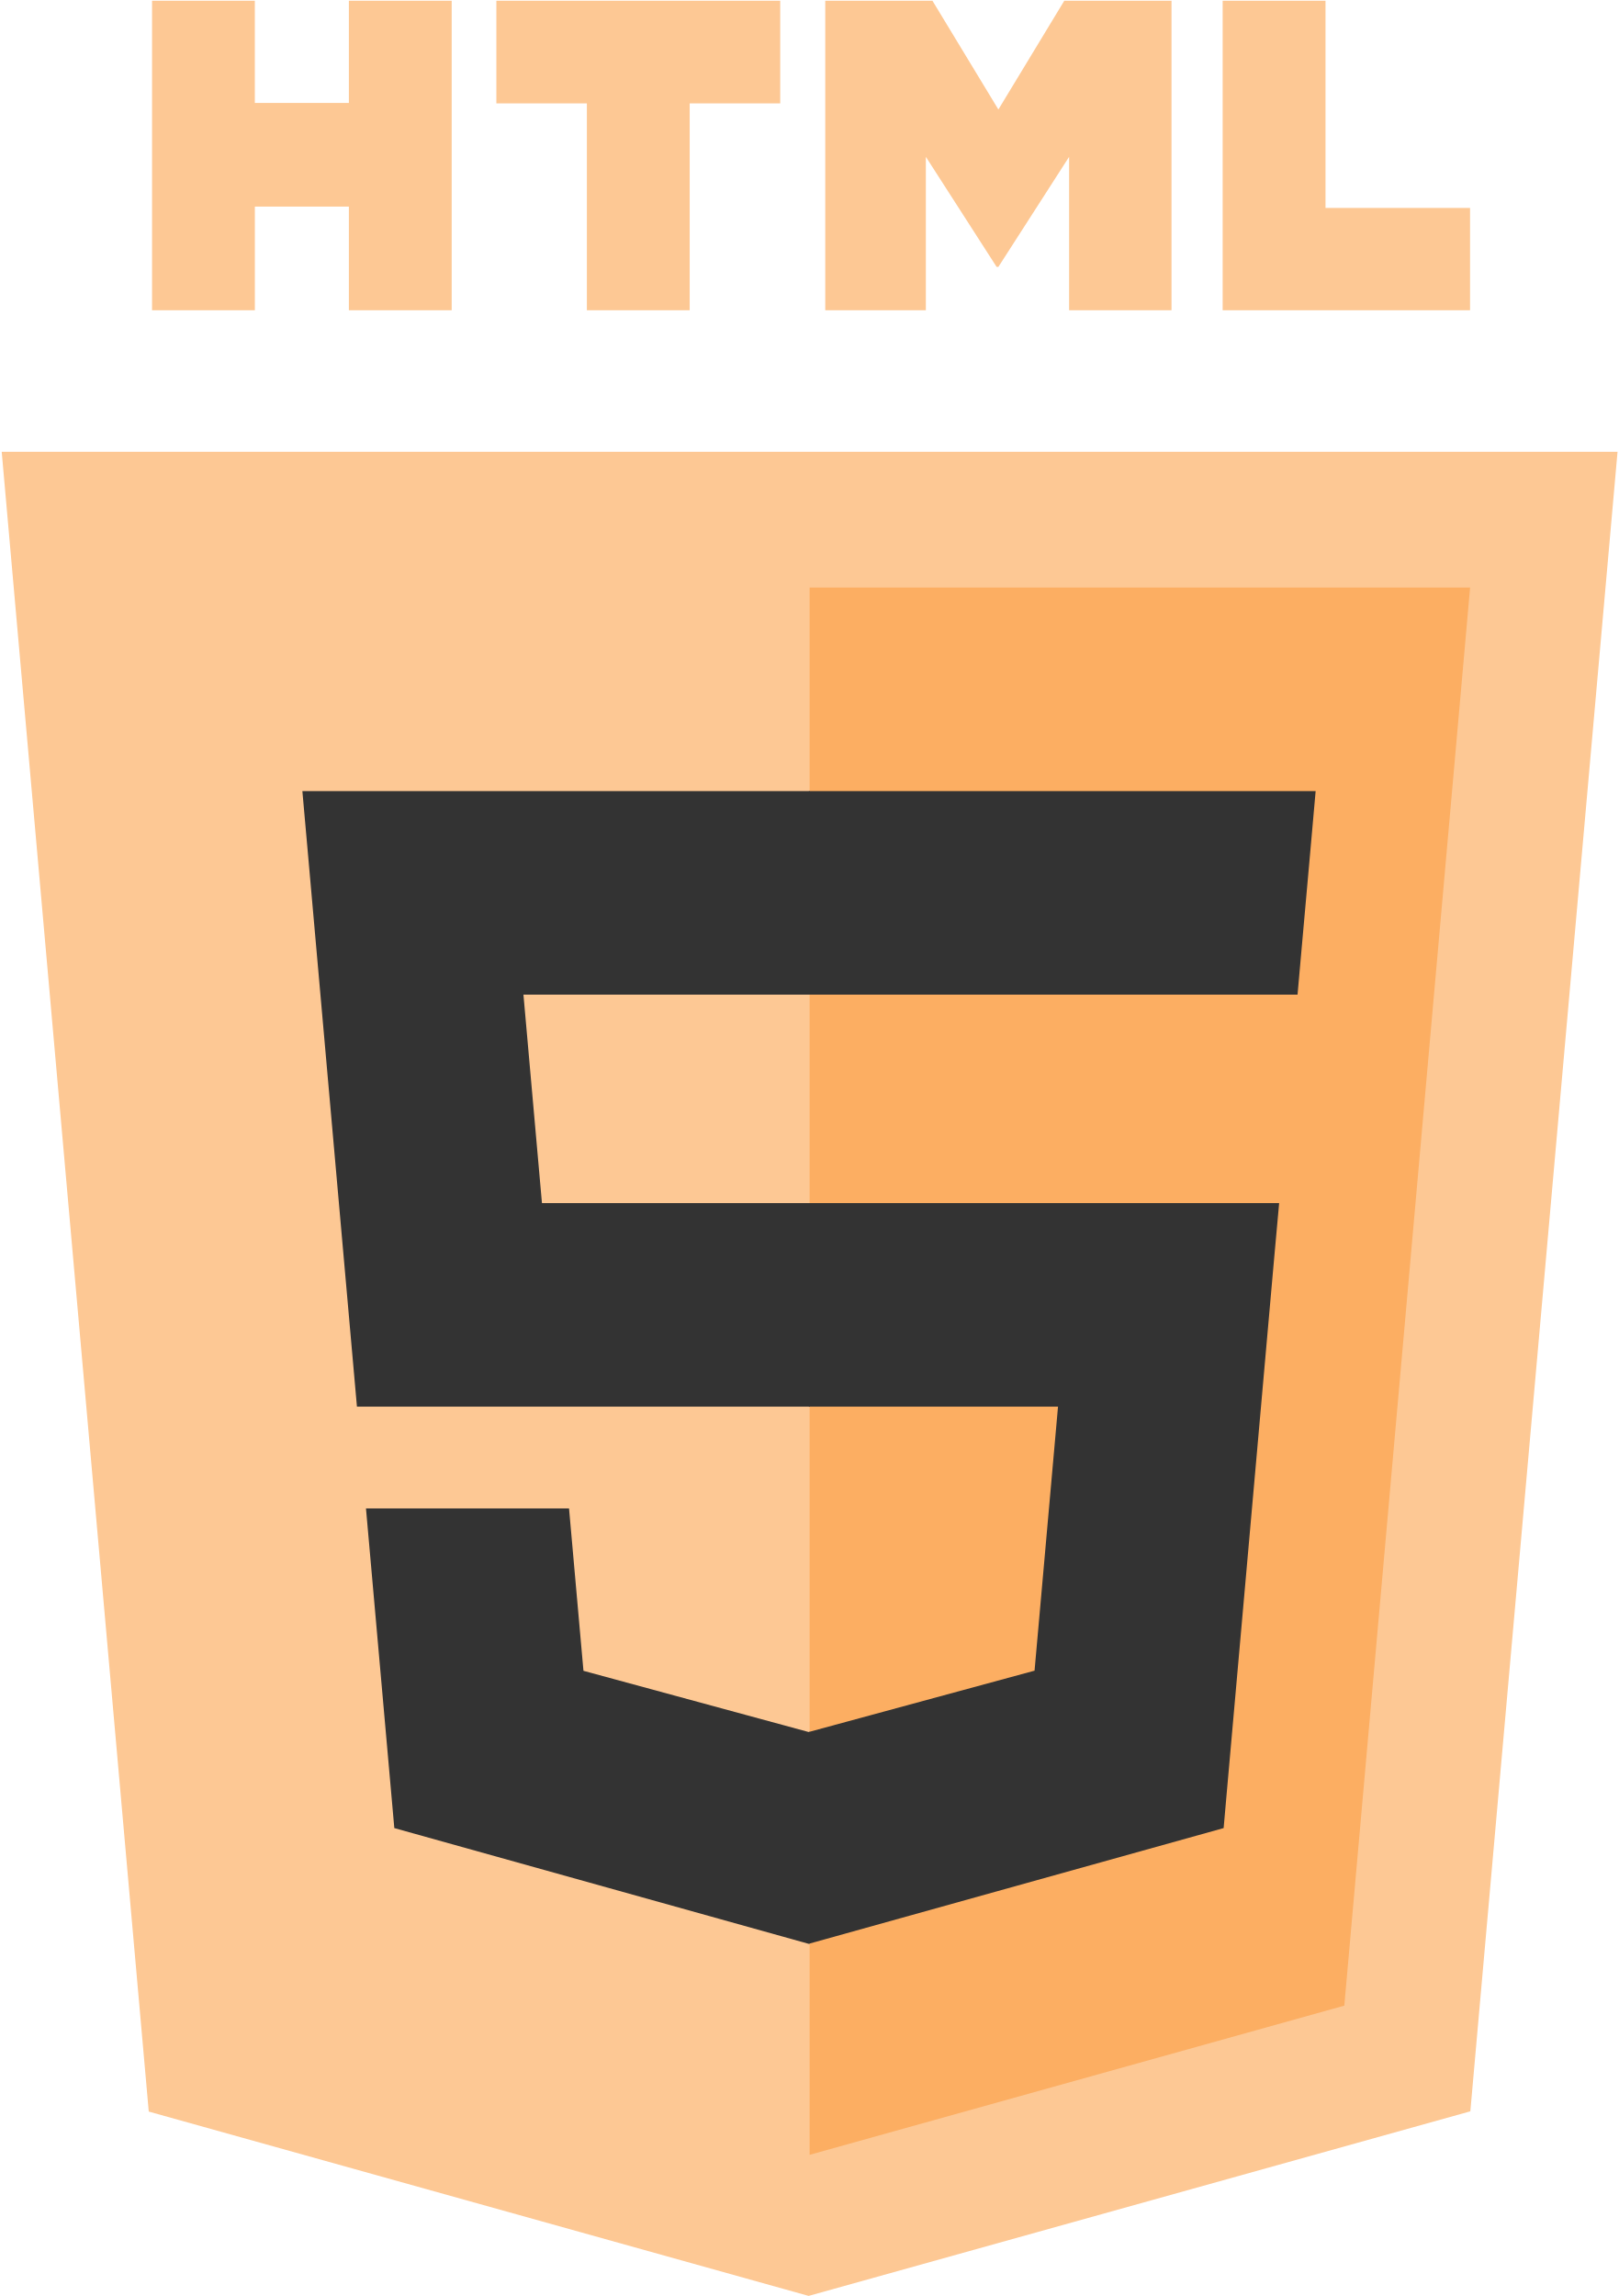
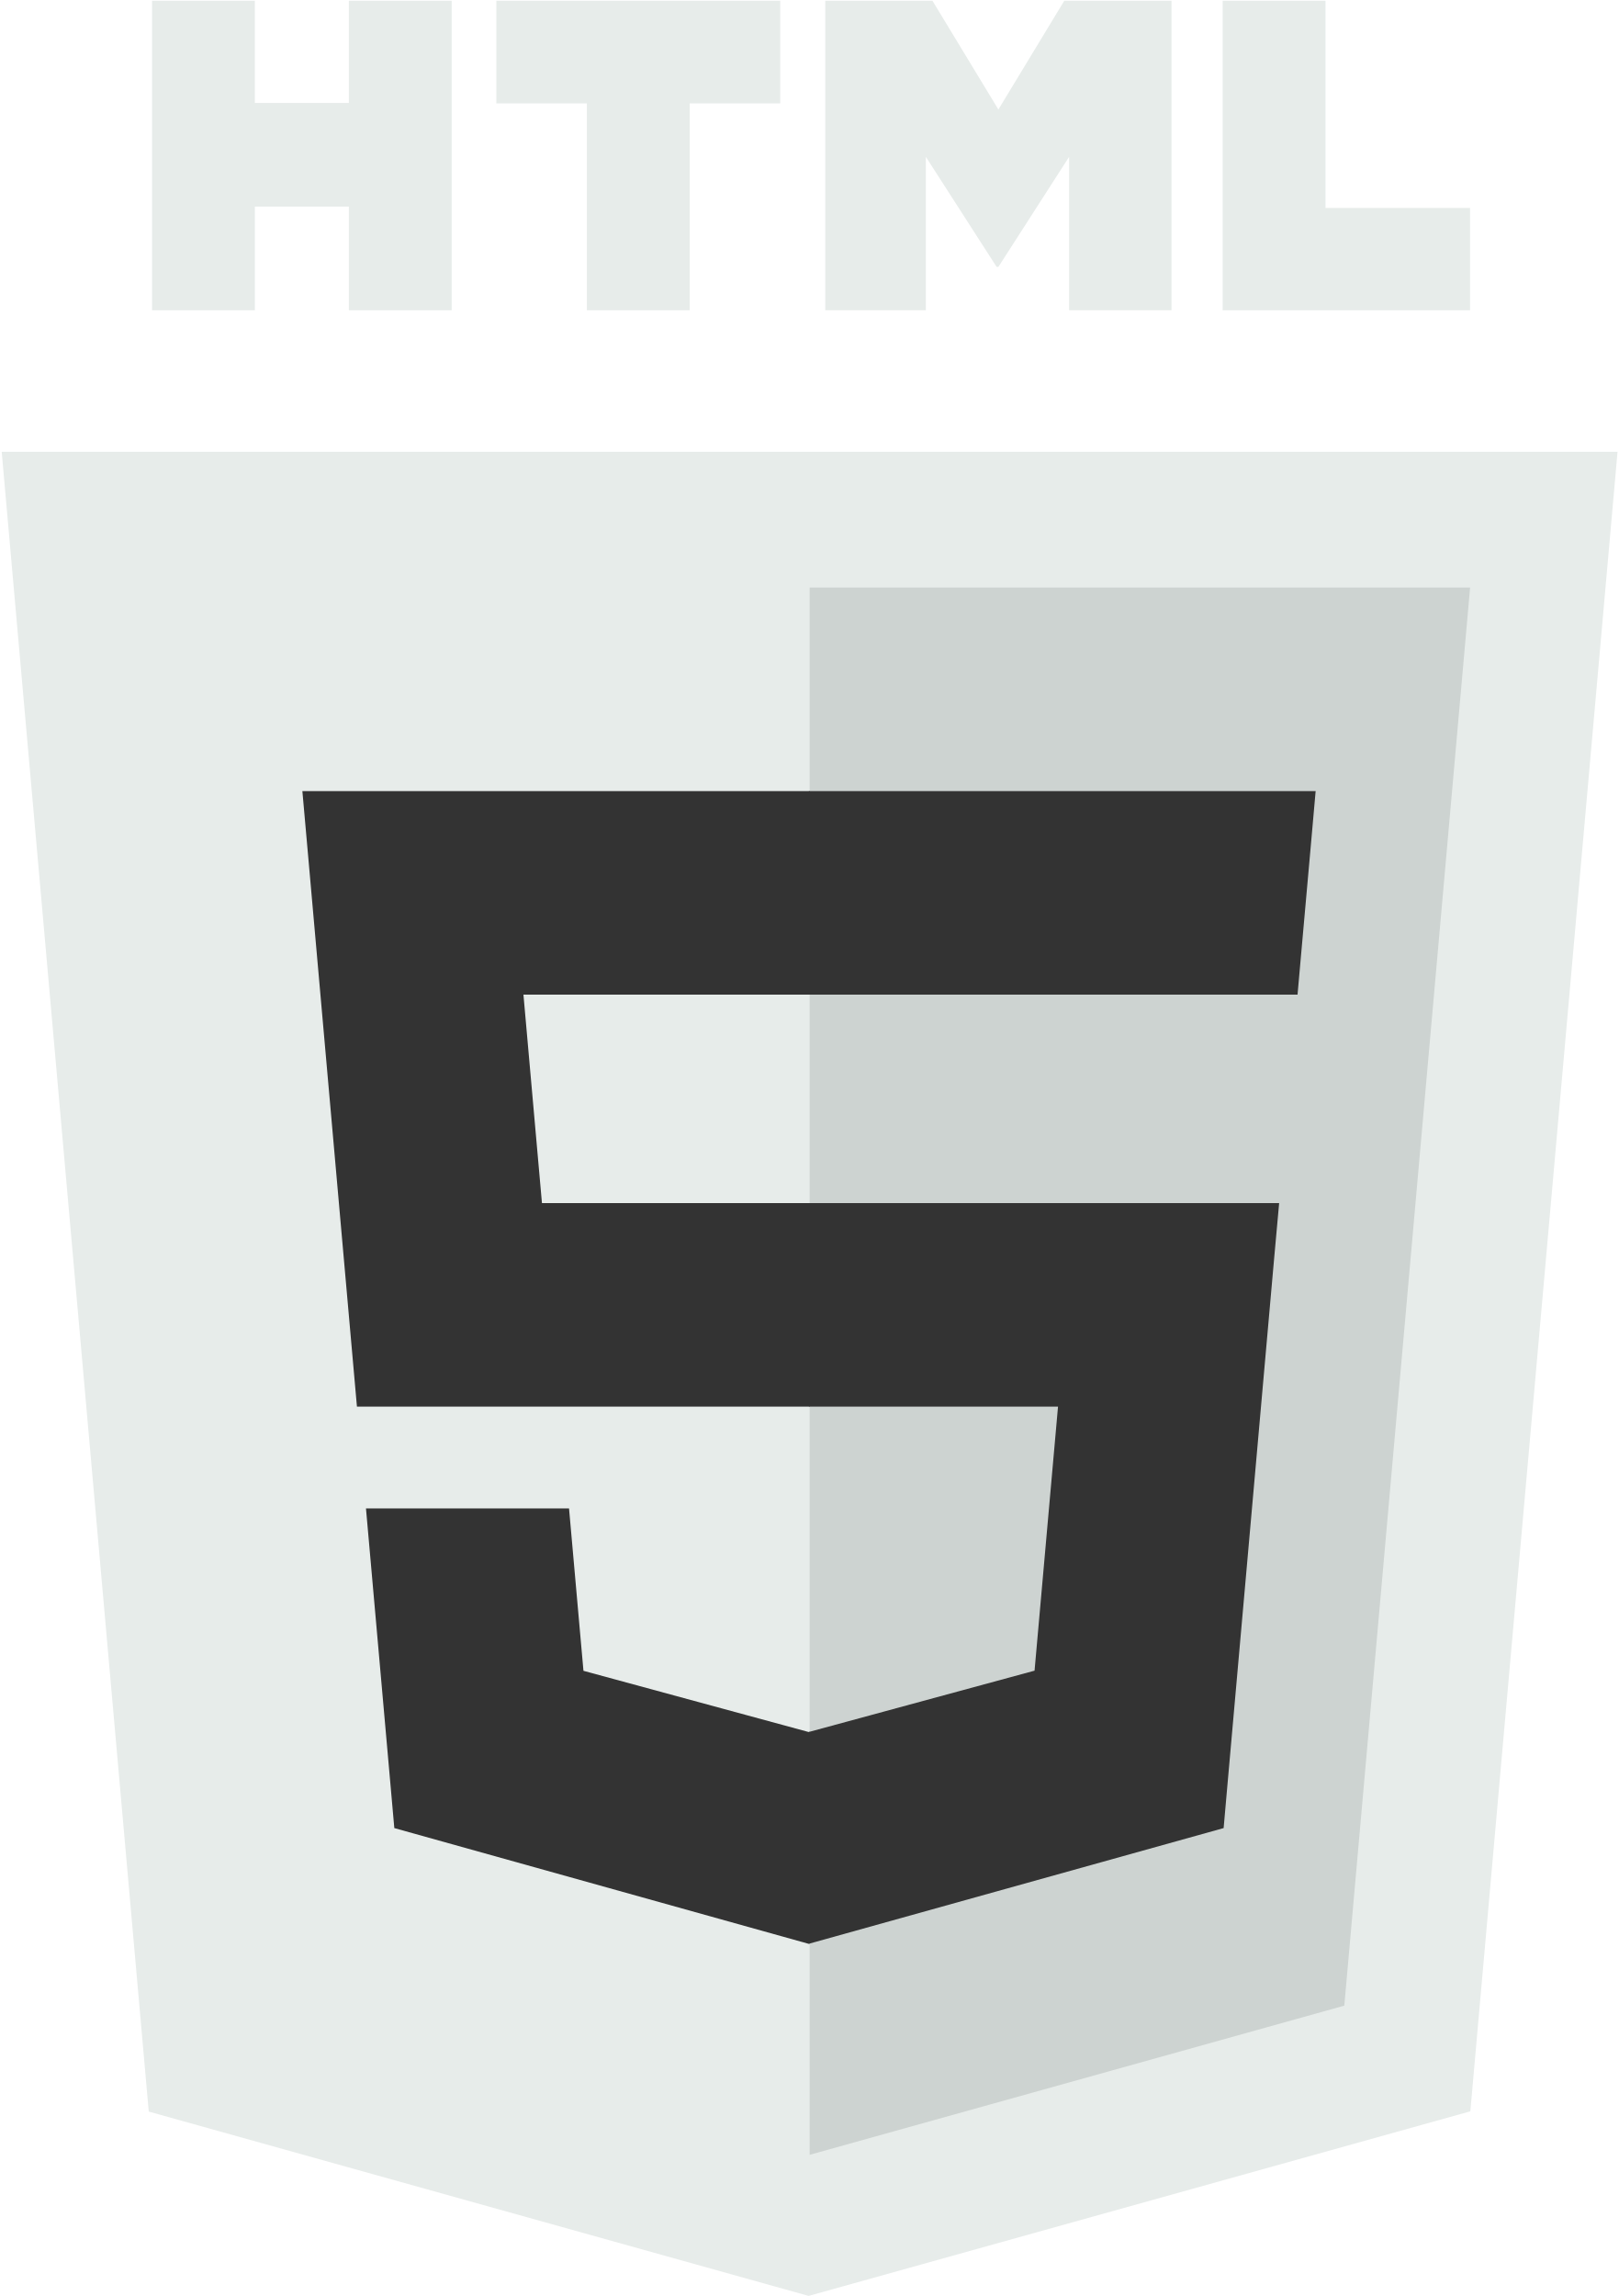
<svg xmlns="http://www.w3.org/2000/svg" width="55px" height="78px" viewBox="0 0 55 78" version="1.1">
  <defs />
-   <g id="Hifidelity" stroke="none" stroke-width="1" fill="none" fill-rule="evenodd">
-     <g id="Desktop-HD-Copy-13" transform="translate(-289, -2804)">
-       <g id="Specialties" transform="translate(102, 2149)">
-         <g id="html5" transform="translate(187, 655)">
-           <g id="Slice-1">
-             <g id="Page-1">
-               <g id="Group">
-                 <polygon id="Shape" fill="#FDC894" points="5.054 71.735 0.058 15.349 54.956 15.349 49.955 71.726 27.473 77.997" />
-                 <polygon id="Shape" fill="#FCAE62" points="27.507 73.204 45.673 68.136 49.947 19.959 27.507 19.959" />
-                 <polygon id="Shape" fill="#333333" points="27.507 40.872 18.413 40.872 17.784 33.79 27.507 33.79 27.507 26.875 27.483 26.875 10.273 26.875 10.438 28.73 12.127 47.787 27.507 47.787" />
-                 <polygon id="Shape" fill="#333333" points="27.507 58.832 27.477 58.841 19.823 56.761 19.333 51.245 15.614 51.245 12.434 51.245 13.397 62.104 27.475 66.036 27.507 66.027" />
-                 <polygon id="Shape" fill="#FDC894" points="5.166 0.025 8.658 0.025 8.658 3.497 11.853 3.497 11.853 0.025 15.346 0.025 15.346 10.54 11.853 10.54 11.853 7.019 8.659 7.019 8.659 10.54 5.166 10.54 5.166 0.025" />
-                 <polygon id="Shape" fill="#FDC894" points="19.939 3.512 16.864 3.512 16.864 0.025 26.508 0.025 26.508 3.512 23.432 3.512 23.432 10.54 19.939 10.54 19.939 3.512 19.939 3.512" />
-                 <polygon id="Shape" fill="#FDC894" points="28.038 0.025 31.68 0.025 33.92 3.72 36.159 0.025 39.802 0.025 39.802 10.54 36.323 10.54 36.323 5.328 33.92 9.067 33.86 9.067 31.456 5.328 31.456 10.54 28.038 10.54 28.038 0.025" />
-                 <polygon id="Shape" fill="#FDC894" points="41.54 0.025 45.034 0.025 45.034 7.064 49.945 7.064 49.945 10.54 41.54 10.54 41.54 0.025" />
-                 <polygon id="Shape" fill="#333333" points="27.483 40.872 27.483 47.787 35.946 47.787 35.149 56.756 27.483 58.838 27.483 66.033 41.573 62.104 41.676 60.935 43.291 42.729 43.459 40.872 41.607 40.872" />
-                 <polygon id="Shape" fill="#333333" points="27.483 26.875 27.483 31.17 27.483 33.773 27.483 33.79 44.062 33.79 44.084 33.79 44.222 32.236 44.535 28.73 44.699 26.875" />
+   <g id="Page-1" stroke="none" stroke-width="1" fill="none" fill-rule="evenodd">
+     <g id="html5">
+       <g id="Page-1">
+         <g id="html5">
+           <g id="Hifidelity">
+             <g id="Desktop-HD-Copy-13">
+               <g id="Specialties">
+                 <g id="html5">
+                   <g id="Slice-1">
+                     <g id="Page-1">
+                       <g id="Group">
+                         <polygon id="Shape" fill="#E7ECEA" points="5.054 71.735 0.058 15.349 54.956 15.349 49.955 71.726 27.473 77.997" />
+                         <polygon id="Shape" fill="#CDD3D1" points="27.507 73.204 45.673 68.136 49.947 19.959 27.507 19.959" />
+                         <polygon id="Shape" fill="#333333" points="27.507 40.872 18.413 40.872 17.784 33.79 27.507 33.79 27.507 26.875 27.483 26.875 10.273 26.875 10.438 28.73 12.127 47.787 27.507 47.787" />
+                         <polygon id="Shape" fill="#333333" points="27.507 58.832 27.477 58.841 19.823 56.761 19.333 51.245 15.614 51.245 12.434 51.245 13.397 62.104 27.475 66.036 27.507 66.027" />
+                         <polygon id="Shape" fill="#E7ECEA" points="5.166 0.025 8.658 0.025 8.658 3.497 11.853 3.497 11.853 0.025 15.346 0.025 15.346 10.54 11.853 10.54 11.853 7.019 8.659 7.019 8.659 10.54 5.166 10.54" />
+                         <polygon id="Shape" fill="#E7ECEA" points="19.939 3.512 16.864 3.512 16.864 0.025 26.508 0.025 26.508 3.512 23.432 3.512 23.432 10.54 19.939 10.54 19.939 3.512" />
+                         <polygon id="Shape" fill="#E7ECEA" points="28.038 0.025 31.68 0.025 33.92 3.72 36.159 0.025 39.802 0.025 39.802 10.54 36.323 10.54 36.323 5.328 33.92 9.067 33.86 9.067 31.456 5.328 31.456 10.54 28.038 10.54 28.038 0.025" />
+                         <polygon id="Shape" fill="#E7ECEA" points="41.54 0.025 45.034 0.025 45.034 7.064 49.945 7.064 49.945 10.54 41.54 10.54 41.54 0.025" />
+                         <polygon id="Shape" fill="#333333" points="27.483 40.872 27.483 47.787 35.946 47.787 35.149 56.756 27.483 58.838 27.483 66.033 41.573 62.104 41.676 60.935 43.291 42.729 43.459 40.872 41.607 40.872" />
+                         <polygon id="Shape" fill="#333333" points="27.483 26.875 27.483 31.17 27.483 33.773 27.483 33.79 44.062 33.79 44.084 33.79 44.222 32.236 44.535 28.73 44.699 26.875" />
+                       </g>
+                     </g>
+                   </g>
+                 </g>
              </g>
            </g>
          </g>
        </g>
      </g>
    </g>
  </g>
</svg>
